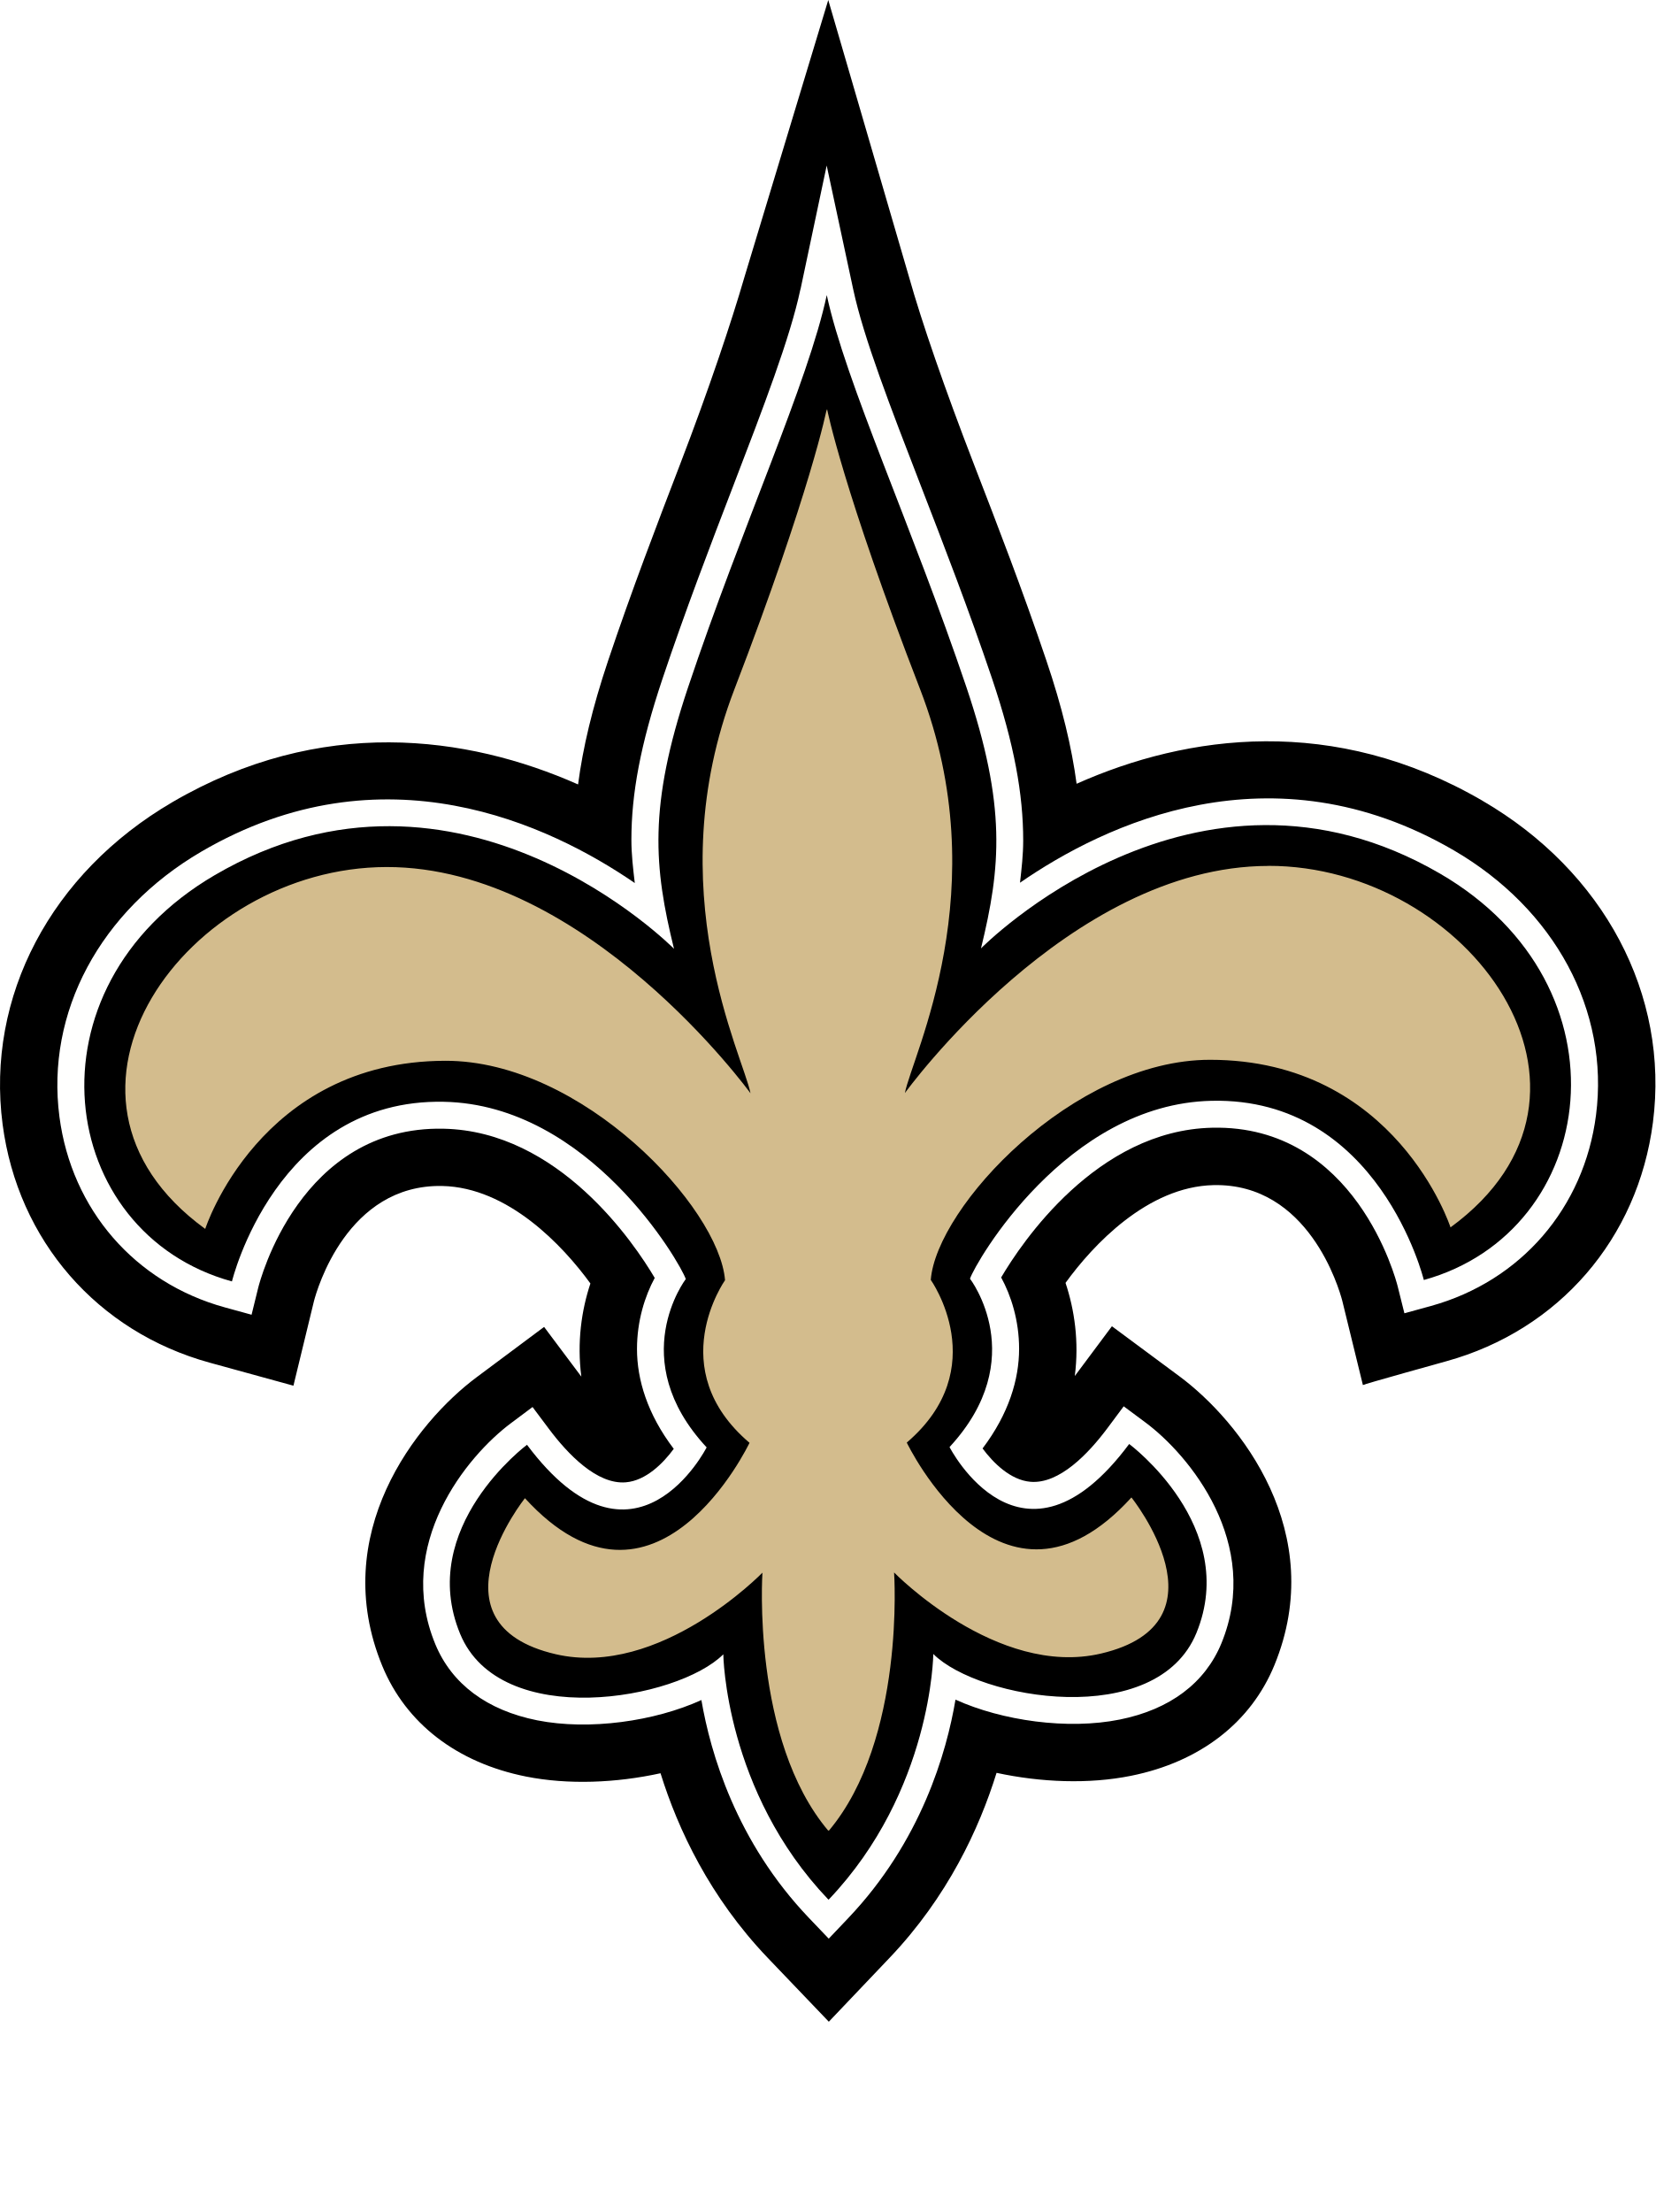
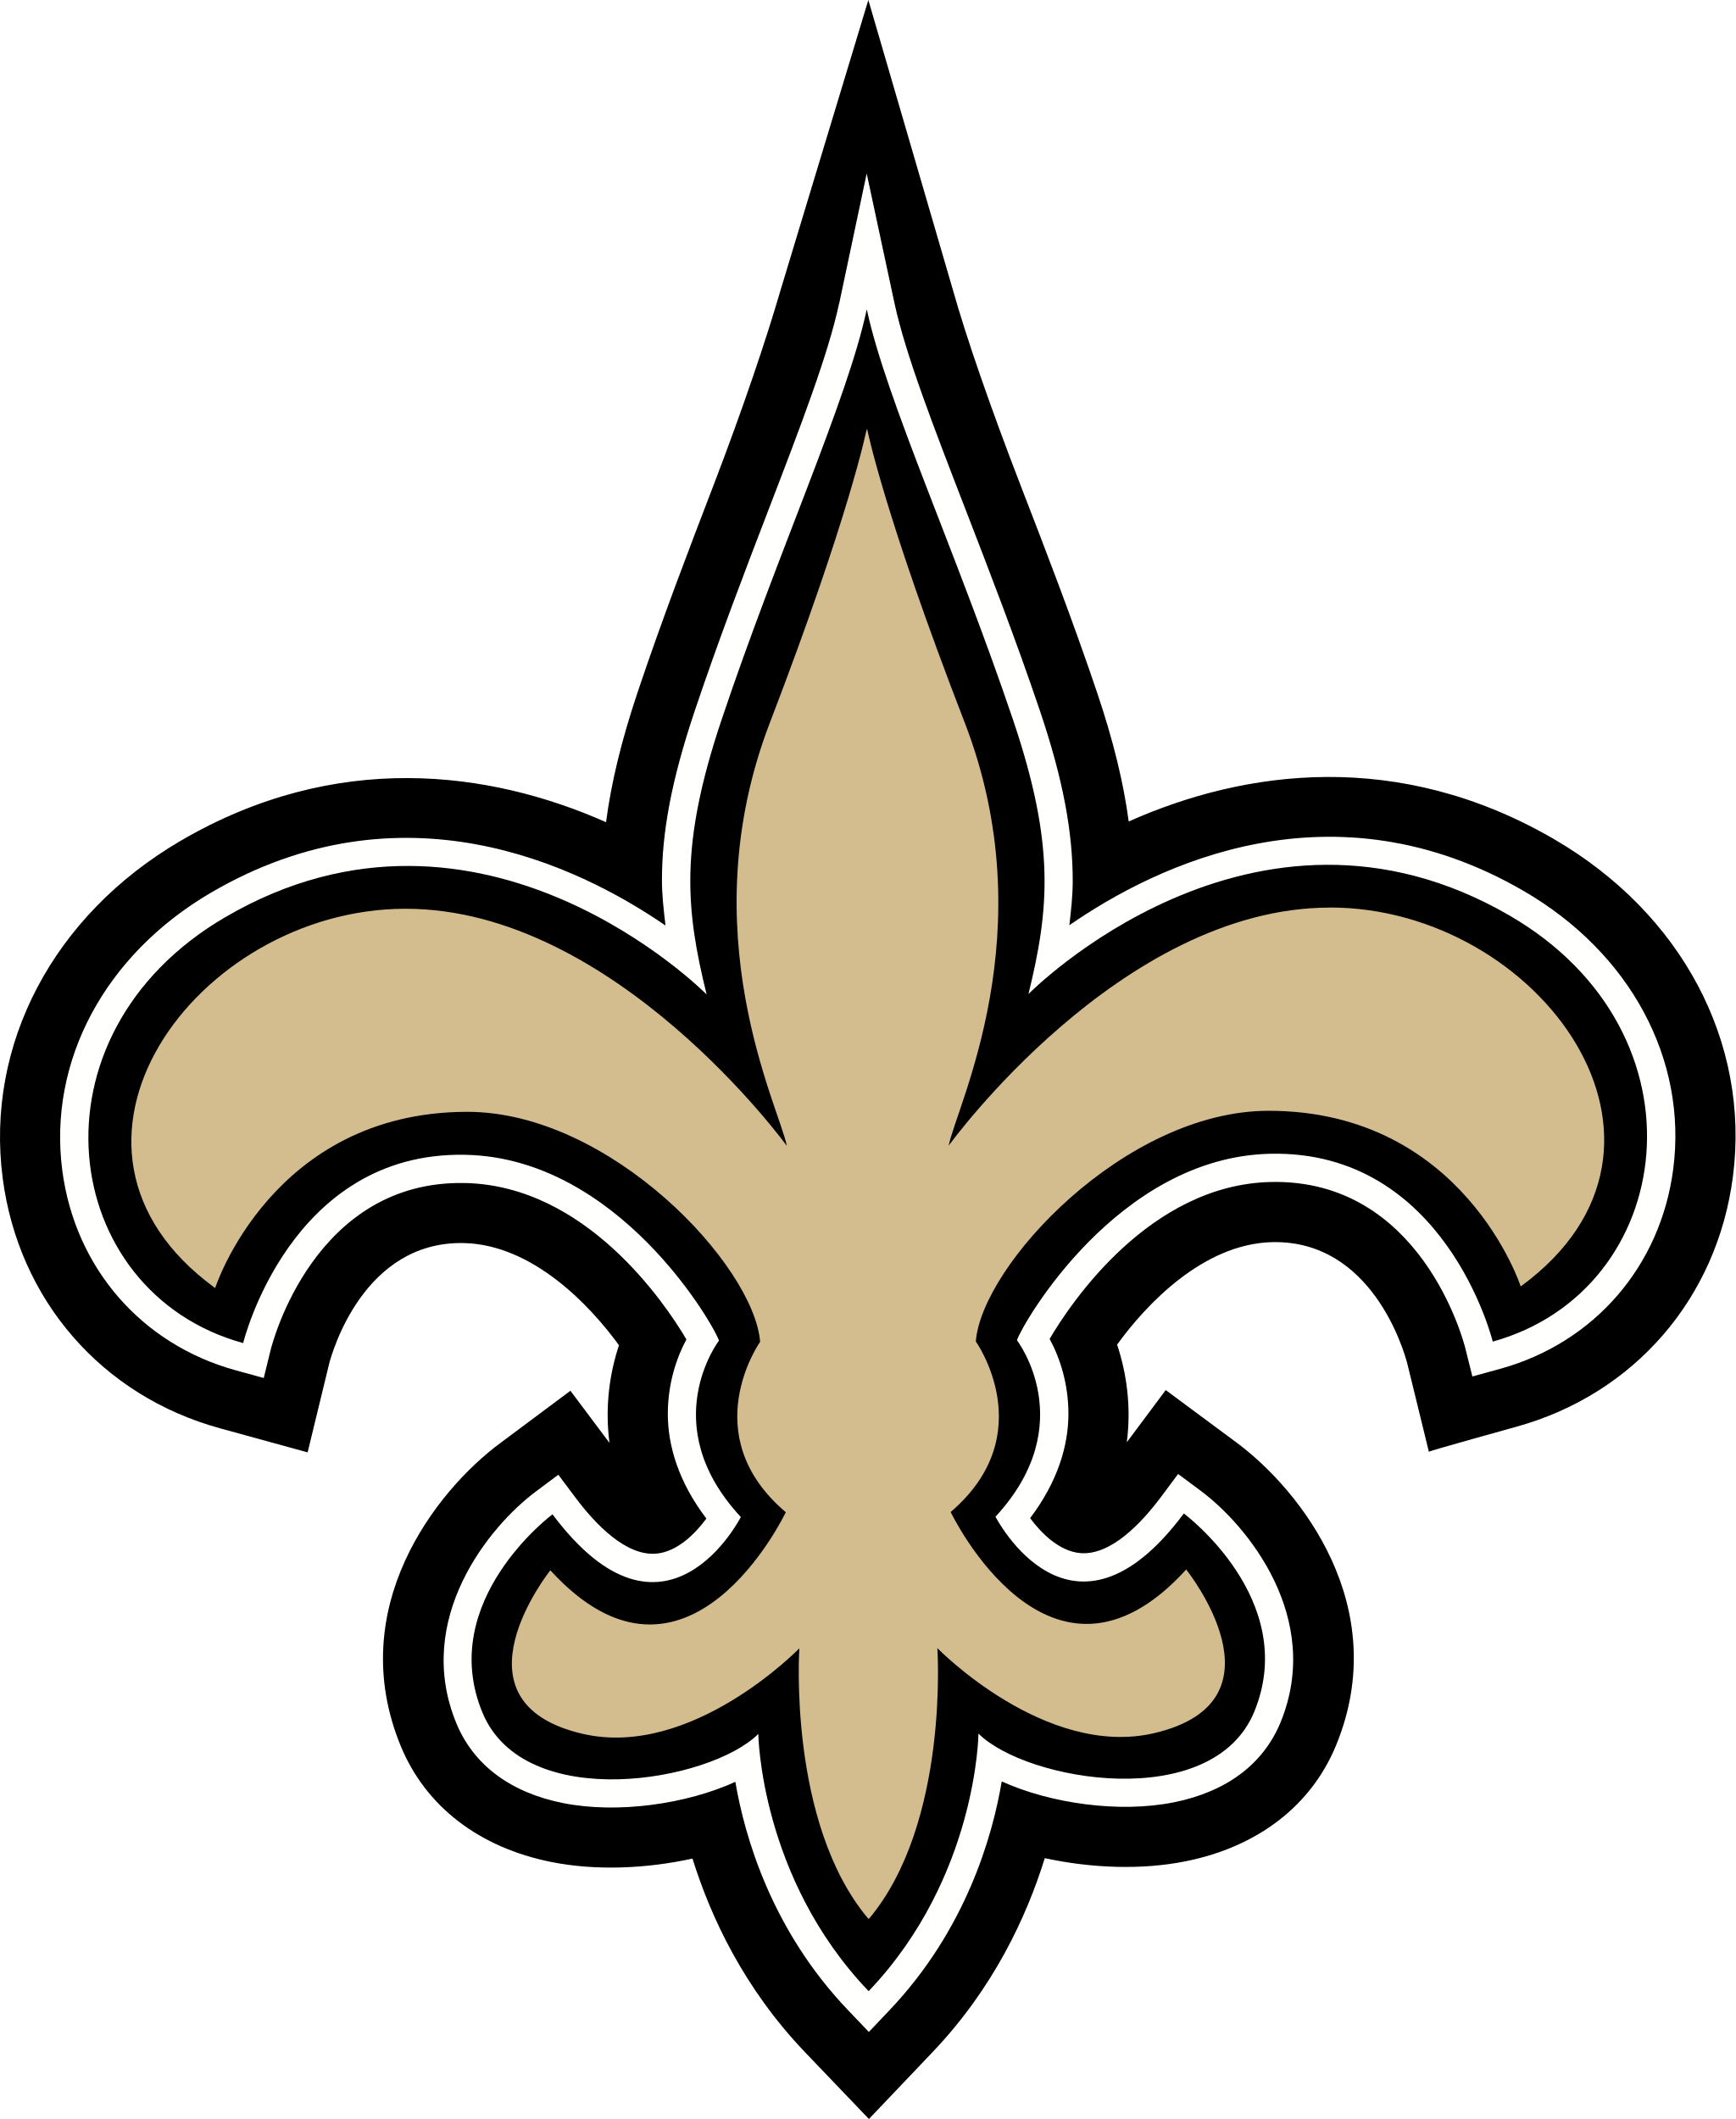
- <svg xmlns="http://www.w3.org/2000/svg" id="Layer" viewBox="0 0 420 561.12">
-   <defs>
-     <style>
+ <svg xmlns="http://www.w3.org/2000/svg" id="Layer" viewBox="0 0 420.023 512.85" version="1.1" width="420.023" height="512.85">
+   <defs id="defs1">
+     <style id="style1">
      .cls-1, .cls-2, .cls-3 {
        stroke-width: 0px;
      }

      .cls-2 {
        fill: #d3bc8d;
      }

      .cls-3 {
        fill: #fffffe;
      }
    </style>
  </defs>
-   <path class="cls-1" d="m376.14,203.12c-37.71-21.92-74.83-16.85-102.98-4.3-1.24-9.26-3.66-19.42-7.69-31.32-5.97-17.69-12.51-34.6-18.28-49.52-7.58-19.6-13.35-36.39-16.52-47.62L210.15,0l-21.3,70.4c-3.25,11.18-8.87,28.06-16.41,47.68-5.73,14.93-12.23,31.86-18.16,49.55-3.99,11.91-6.4,22.09-7.61,31.36-28.18-12.49-65.32-17.49-102.98,4.52C12.9,221.52-3.58,252.82.66,285.21c3.87,29.46,24.01,52.61,52.54,60.46l21.25,5.84,5.2-21.42c.75-2.91,8.41-29.72,32.55-29.24,16.74.35,30.64,15.15,37.6,24.73-2.25,6.77-3.44,14.89-2.3,23.63l-9.45-12.61-17.1,12.75c-15.4,11.47-37.75,39.83-23.94,73.29,6.03,14.59,18.98,24.53,36.47,28.02,10.7,2.13,22.85,1.63,34.11-.84,4.43,14.23,12.51,31.45,27.2,46.83l15.5,16.2,15.45-16.24c14.66-15.41,22.69-32.66,27.11-46.89,11.27,2.43,23.41,2.91,34.11.75,17.48-3.51,30.41-13.49,36.4-28.1,13.74-33.5-8.7-61.81-24.11-73.24l-17.13-12.7-9.42,12.63c1.13-8.74-.09-16.85-2.35-23.63,6.93-9.58,20.8-24.42,37.54-24.8,24.14-.54,31.86,26.25,32.67,29.31l5.24,21.41c-.03-.16,21.2-6.05,21.2-6.05,28.53-7.9,48.59-31.11,52.39-60.59,4.17-32.38-12.4-63.64-43.23-81.57" />
-   <path class="cls-3" d="m203.08,73.41c-2.6,12.25-9.3,29.69-17.06,49.89-5.69,14.79-12.12,31.56-17.95,48.94-5.59,16.71-7.87,29.16-7.87,40.77,0,3.71.43,7.34.86,10.99-21.49-14.76-63.84-34.95-110.02-7.94-25.65,15.01-39.43,40.76-35.96,67.24,3.09,23.55,19.17,42.08,41.98,48.35l6.77,1.86,1.68-6.83c.42-1.67,10.58-41.09,46.99-40.36,29.3.59,48.45,29.09,53.62,37.85-2.46,4.55-4.5,10.83-4.5,18.04,0,7.73,2.63,16.51,9.33,25.32-2.67,3.63-7.05,8.07-12.17,8.49-7.29.6-14.67-7.08-19.57-13.64l-4.09-5.46-5.47,4.09c-11.2,8.35-29.63,30.81-19.2,56.08,4.18,10.1,13.12,16.77,25.87,19.31,13.18,2.61,29.82.24,41.64-5.15,2.29,13.34,8.77,35.92,27.35,55.34l4.96,5.19,4.94-5.2c18.53-19.48,24.97-42.08,27.22-55.43,11.84,5.36,28.5,7.71,41.68,5.05,12.73-2.56,21.65-9.26,25.8-19.36,10.36-25.29-8.11-47.71-19.32-56.03l-5.48-4.07-4.08,5.48c-4.89,6.56-12.26,14.26-19.55,13.67-5.11-.42-9.5-4.85-12.18-8.46,6.66-8.8,9.27-17.55,9.27-25.26,0-7.25-2.06-13.55-4.55-18.12,5.15-8.76,24.25-37.33,53.53-37.98,36.4-.82,46.66,38.58,47.08,40.26l1.7,6.81,6.77-1.86c22.78-6.32,38.82-24.88,41.85-48.43,3.41-26.48-10.42-52.21-36.11-67.16-46.28-26.92-88.6-6.59-110.04,8.23.4-3.55.81-7.08.81-10.7,0-11.74-2.27-24.39-7.9-41.08-5.86-17.36-12.34-34.09-18.05-48.86-7.81-20.19-14.55-37.63-17.18-49.88l-6.73-31.41-6.65,31.43" />
-   <path class="cls-1" d="m210.28,481.85c26.21-27.54,26.52-62.28,26.52-62.28,11.6,11.57,56.66,19.3,66.76-5.33,11.08-27.04-17.06-47.94-17.06-47.94-27.28,36.59-45.58.78-45.58.78,20.77-22.46,5.19-42.71,5.19-42.71,1.36-4.07,24.4-44.31,61.28-45.13,42.51-.96,53.87,45.46,53.87,45.46,44.58-12.36,53.19-74.55,4.13-103.08-62.25-36.22-116.49,18.96-116.49,18.96,5.05-20.65,6.48-36.08-3.69-66.24-13.8-40.88-30.71-77.42-35.44-99.49-4.69,22.08-21.52,58.67-35.22,99.59-10.1,30.18-8.62,45.61-3.54,66.24,0,0-54.36-55.04-116.53-18.68-49,28.65-40.24,90.8,4.37,103.06,0,0,11.25-46.44,53.77-45.57,36.9.73,60.02,40.92,61.38,44.97,0,0-15.54,20.3,5.29,42.7,0,0-18.23,35.87-45.58-.66,0,0-28.12,20.95-16.96,47.97,10.17,24.61,55.2,16.77,66.77,5.18,0,0,.4,34.74,26.66,62.22" />
-   <path class="cls-2" d="m321.79,219.66c-50.66.05-92.2,57.62-92.2,57.62,1.8-9.42,23.46-51.8,3.86-102.45-19.6-50.65-23.6-71.05-23.6-71.05l-.09.58v-.57s-3.96,20.41-23.44,71.11c-19.48,50.7,2.28,93.03,4.1,102.43,0,0-41.67-57.46-92.33-57.39-50.65.06-92.83,57.74-46.02,91.8,0,0,13.7-42.56,60.91-42.65,34.72-.07,69.51,37.19,70.98,55.66,0,0-15.9,22.46,6.21,41.25,0,0-23.88,50.26-56.98,14.05,0,0-25.46,31.87,7.83,39.58,26.41,6.11,52.43-20.69,52.43-20.69,0,0-2.84,42.34,16.73,65.49v-.21l.1.2c19.51-23.19,16.57-65.53,16.57-65.53,0,0,26.08,26.75,52.49,20.57,33.27-7.79,7.73-39.6,7.73-39.6-33.01,36.28-57-13.92-57-13.92,22.04-18.85,6.09-41.27,6.09-41.27,1.43-18.46,36.12-55.82,70.85-55.83,47.22,0,61.02,42.51,61.02,42.51,46.73-34.17,4.42-91.77-46.23-91.71" />
+   <path class="cls-1" d="m 376.138,203.12 c -37.71,-21.92 -74.83,-16.85 -102.98,-4.3 -1.24,-9.26 -3.66,-19.42 -7.69,-31.32 -5.97,-17.69 -12.51,-34.6 -18.28,-49.52 -7.58,-19.6 -13.35,-36.39 -16.52,-47.62 l -20.52,-70.36 -21.3,70.4 c -3.25,11.18 -8.87,28.06 -16.41,47.68 -5.73,14.93 -12.23,31.86 -18.16,49.55 -3.99,11.91 -6.4,22.09 -7.61,31.36 -28.18,-12.49 -65.32,-17.49 -102.98,4.52 -30.79,18.01 -47.27,49.31 -43.03,81.7 3.87,29.46 24.01,52.61 52.54,60.46 l 21.25,5.84 5.2,-21.42 c 0.75,-2.91 8.41,-29.72 32.55,-29.24 16.74,0.35 30.64,15.15 37.6,24.73 -2.25,6.77 -3.44,14.89 -2.3,23.63 l -9.45,-12.61 -17.1,12.75 c -15.4,11.47 -37.75,39.83 -23.94,73.29 6.03,14.59 18.98,24.53 36.47,28.02 10.7,2.13 22.85,1.63 34.11,-0.84 4.43,14.23 12.51,31.45 27.2,46.83 l 15.5,16.2 15.45,-16.24 c 14.66,-15.41 22.69,-32.66 27.11,-46.89 11.27,2.43 23.41,2.91 34.11,0.75 17.48,-3.51 30.41,-13.49 36.4,-28.1 13.74,-33.5 -8.7,-61.81 -24.11,-73.24 l -17.13,-12.7 -9.42,12.63 c 1.13,-8.74 -0.09,-16.85 -2.35,-23.63 6.93,-9.58 20.8,-24.42 37.54,-24.8 24.14,-0.54 31.86,26.25 32.67,29.31 l 5.24,21.41 c -0.03,-0.16 21.2,-6.05 21.2,-6.05 28.53,-7.9 48.59,-31.11 52.39,-60.59 4.17,-32.38 -12.4,-63.64 -43.23,-81.57" id="path1" />
+   <path class="cls-3" d="m 203.078,73.41 c -2.6,12.25 -9.3,29.69 -17.06,49.89 -5.69,14.79 -12.12,31.56 -17.95,48.94 -5.59,16.71 -7.87,29.16 -7.87,40.77 0,3.71 0.43,7.34 0.86,10.99 -21.49,-14.76 -63.84,-34.95 -110.02,-7.94 -25.65,15.01 -39.43,40.76 -35.96,67.24 3.09,23.55 19.17,42.08 41.98,48.35 l 6.77,1.86 1.68,-6.83 c 0.42,-1.67 10.58,-41.09 46.99,-40.36 29.3,0.59 48.45,29.09 53.62,37.85 -2.46,4.55 -4.5,10.83 -4.5,18.04 0,7.73 2.63,16.51 9.33,25.32 -2.67,3.63 -7.05,8.07 -12.17,8.49 -7.29,0.6 -14.67,-7.08 -19.57,-13.64 l -4.09,-5.46 -5.47,4.09 c -11.2,8.35 -29.63,30.81 -19.2,56.08 4.18,10.1 13.12,16.77 25.87,19.31 13.18,2.61 29.82,0.24 41.64,-5.15 2.29,13.34 8.77,35.92 27.35,55.34 l 4.96,5.19 4.94,-5.2 c 18.53,-19.48 24.97,-42.08 27.22,-55.43 11.84,5.36 28.5,7.71 41.68,5.05 12.73,-2.56 21.65,-9.26 25.8,-19.36 10.36,-25.29 -8.11,-47.71 -19.32,-56.03 l -5.48,-4.07 -4.08,5.48 c -4.89,6.56 -12.26,14.26 -19.55,13.67 -5.11,-0.42 -9.5,-4.85 -12.18,-8.46 6.66,-8.8 9.27,-17.55 9.27,-25.26 0,-7.25 -2.06,-13.55 -4.55,-18.12 5.15,-8.76 24.25,-37.33 53.53,-37.98 36.4,-0.82 46.66,38.58 47.08,40.26 l 1.7,6.81 6.77,-1.86 c 22.78,-6.32 38.82,-24.88 41.85,-48.43 3.41,-26.48 -10.42,-52.21 -36.11,-67.16 -46.28,-26.92 -88.6,-6.59 -110.04,8.23 0.4,-3.55 0.81,-7.08 0.81,-10.7 0,-11.74 -2.27,-24.39 -7.9,-41.08 -5.86,-17.36 -12.34,-34.09 -18.05,-48.86 -7.81,-20.19 -14.55,-37.63 -17.18,-49.88 l -6.73,-31.41 -6.65,31.43" id="path2" />
+   <path class="cls-1" d="m 210.278,481.85 c 26.21,-27.54 26.52,-62.28 26.52,-62.28 11.6,11.57 56.66,19.3 66.76,-5.33 11.08,-27.04 -17.06,-47.94 -17.06,-47.94 -27.28,36.59 -45.58,0.78 -45.58,0.78 20.77,-22.46 5.19,-42.71 5.19,-42.71 1.36,-4.07 24.4,-44.31 61.28,-45.13 42.51,-0.96 53.87,45.46 53.87,45.46 44.58,-12.36 53.19,-74.55 4.13,-103.08 -62.25,-36.22 -116.49,18.96 -116.49,18.96 5.05,-20.65 6.48,-36.08 -3.69,-66.24 -13.8,-40.88 -30.71,-77.42 -35.44,-99.49 -4.69,22.08 -21.52,58.67 -35.22,99.59 -10.1,30.18 -8.62,45.61 -3.54,66.24 0,0 -54.36,-55.04 -116.53,-18.68 -49,28.65 -40.24,90.8 4.37,103.06 0,0 11.25,-46.44 53.77,-45.57 36.9,0.73 60.02,40.92 61.38,44.97 0,0 -15.54,20.3 5.29,42.7 0,0 -18.23,35.87 -45.58,-0.66 0,0 -28.12,20.95 -16.96,47.97 10.17,24.61 55.2,16.77 66.77,5.18 0,0 0.4,34.74 26.66,62.22" id="path3" />
+   <path class="cls-2" d="m 321.788,219.66 c -50.66,0.05 -92.2,57.62 -92.2,57.62 1.8,-9.42 23.46,-51.8 3.86,-102.45 -19.6,-50.65 -23.6,-71.05 -23.6,-71.05 l -0.09,0.58 v -0.57 c 0,0 -3.96,20.41 -23.44,71.11 -19.48,50.7 2.28,93.03 4.1,102.43 0,0 -41.67,-57.46 -92.33,-57.39 -50.65,0.06 -92.83,57.74 -46.02,91.8 0,0 13.7,-42.56 60.91,-42.65 34.72,-0.07 69.51,37.19 70.98,55.66 0,0 -15.9,22.46 6.21,41.25 0,0 -23.88,50.26 -56.98,14.05 0,0 -25.46,31.87 7.83,39.58 26.41,6.11 52.43,-20.69 52.43,-20.69 0,0 -2.84,42.34 16.73,65.49 v -0.21 l 0.1,0.2 c 19.51,-23.19 16.57,-65.53 16.57,-65.53 0,0 26.08,26.75 52.49,20.57 33.27,-7.79 7.73,-39.6 7.73,-39.6 -33.01,36.28 -57,-13.92 -57,-13.92 22.04,-18.85 6.09,-41.27 6.09,-41.27 1.43,-18.46 36.12,-55.82 70.85,-55.83 47.22,0 61.02,42.51 61.02,42.51 46.73,-34.17 4.42,-91.77 -46.23,-91.71" id="path4" />
</svg>
